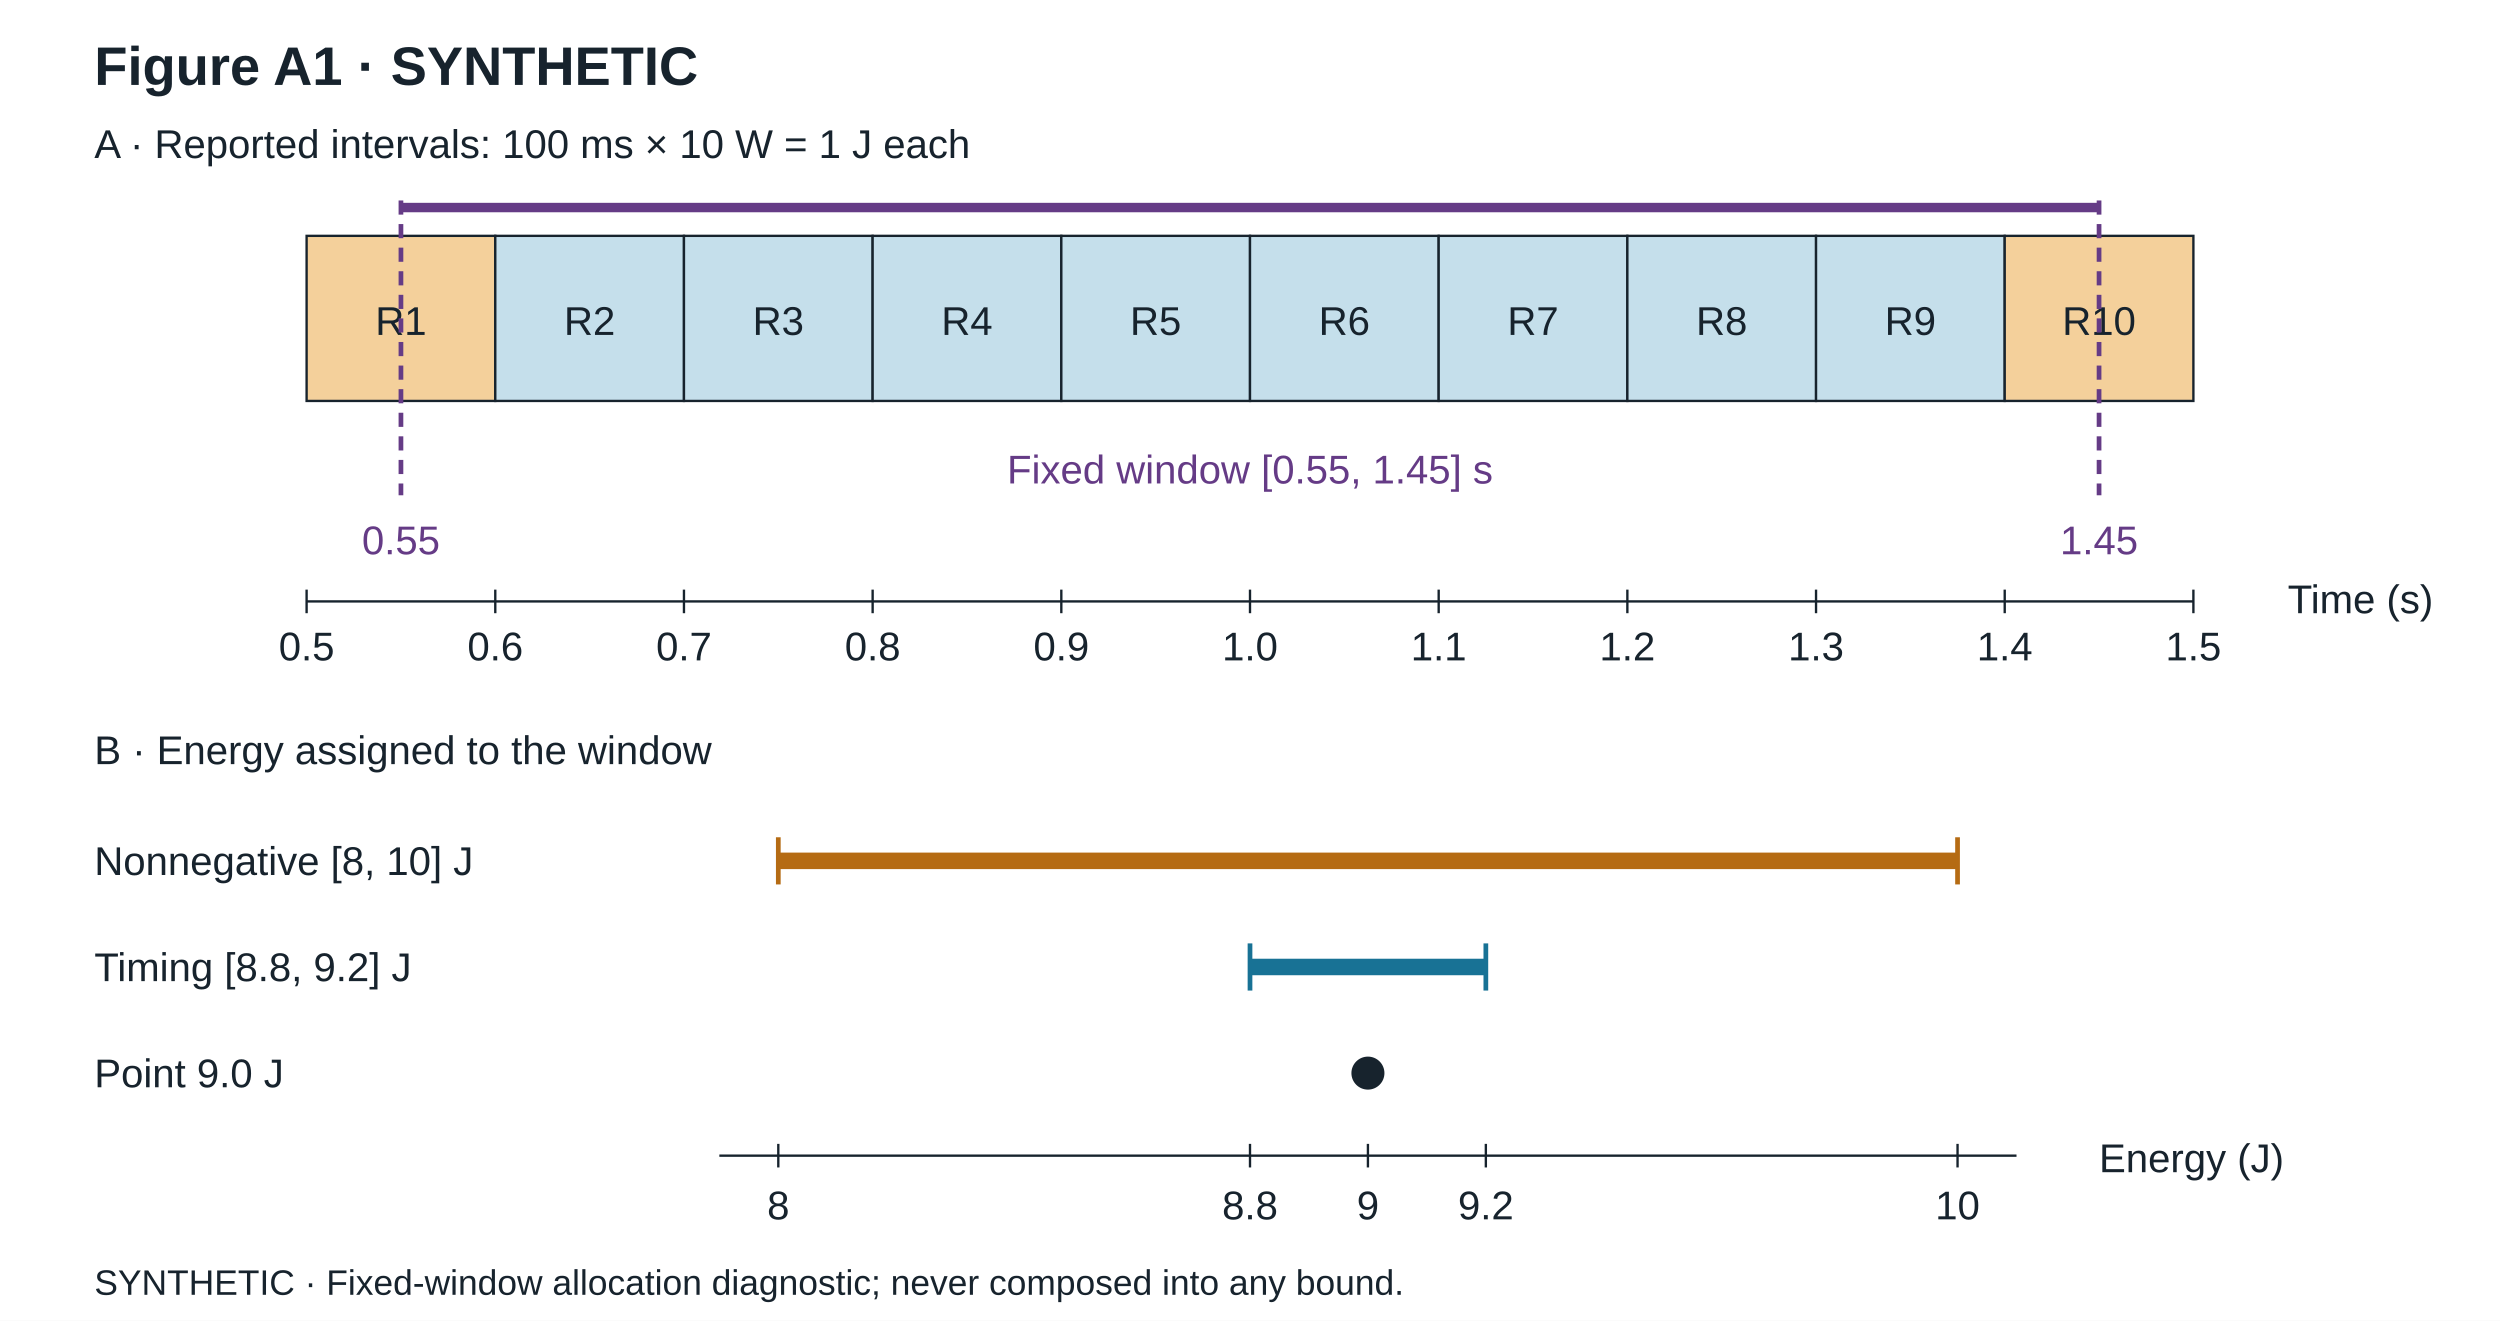
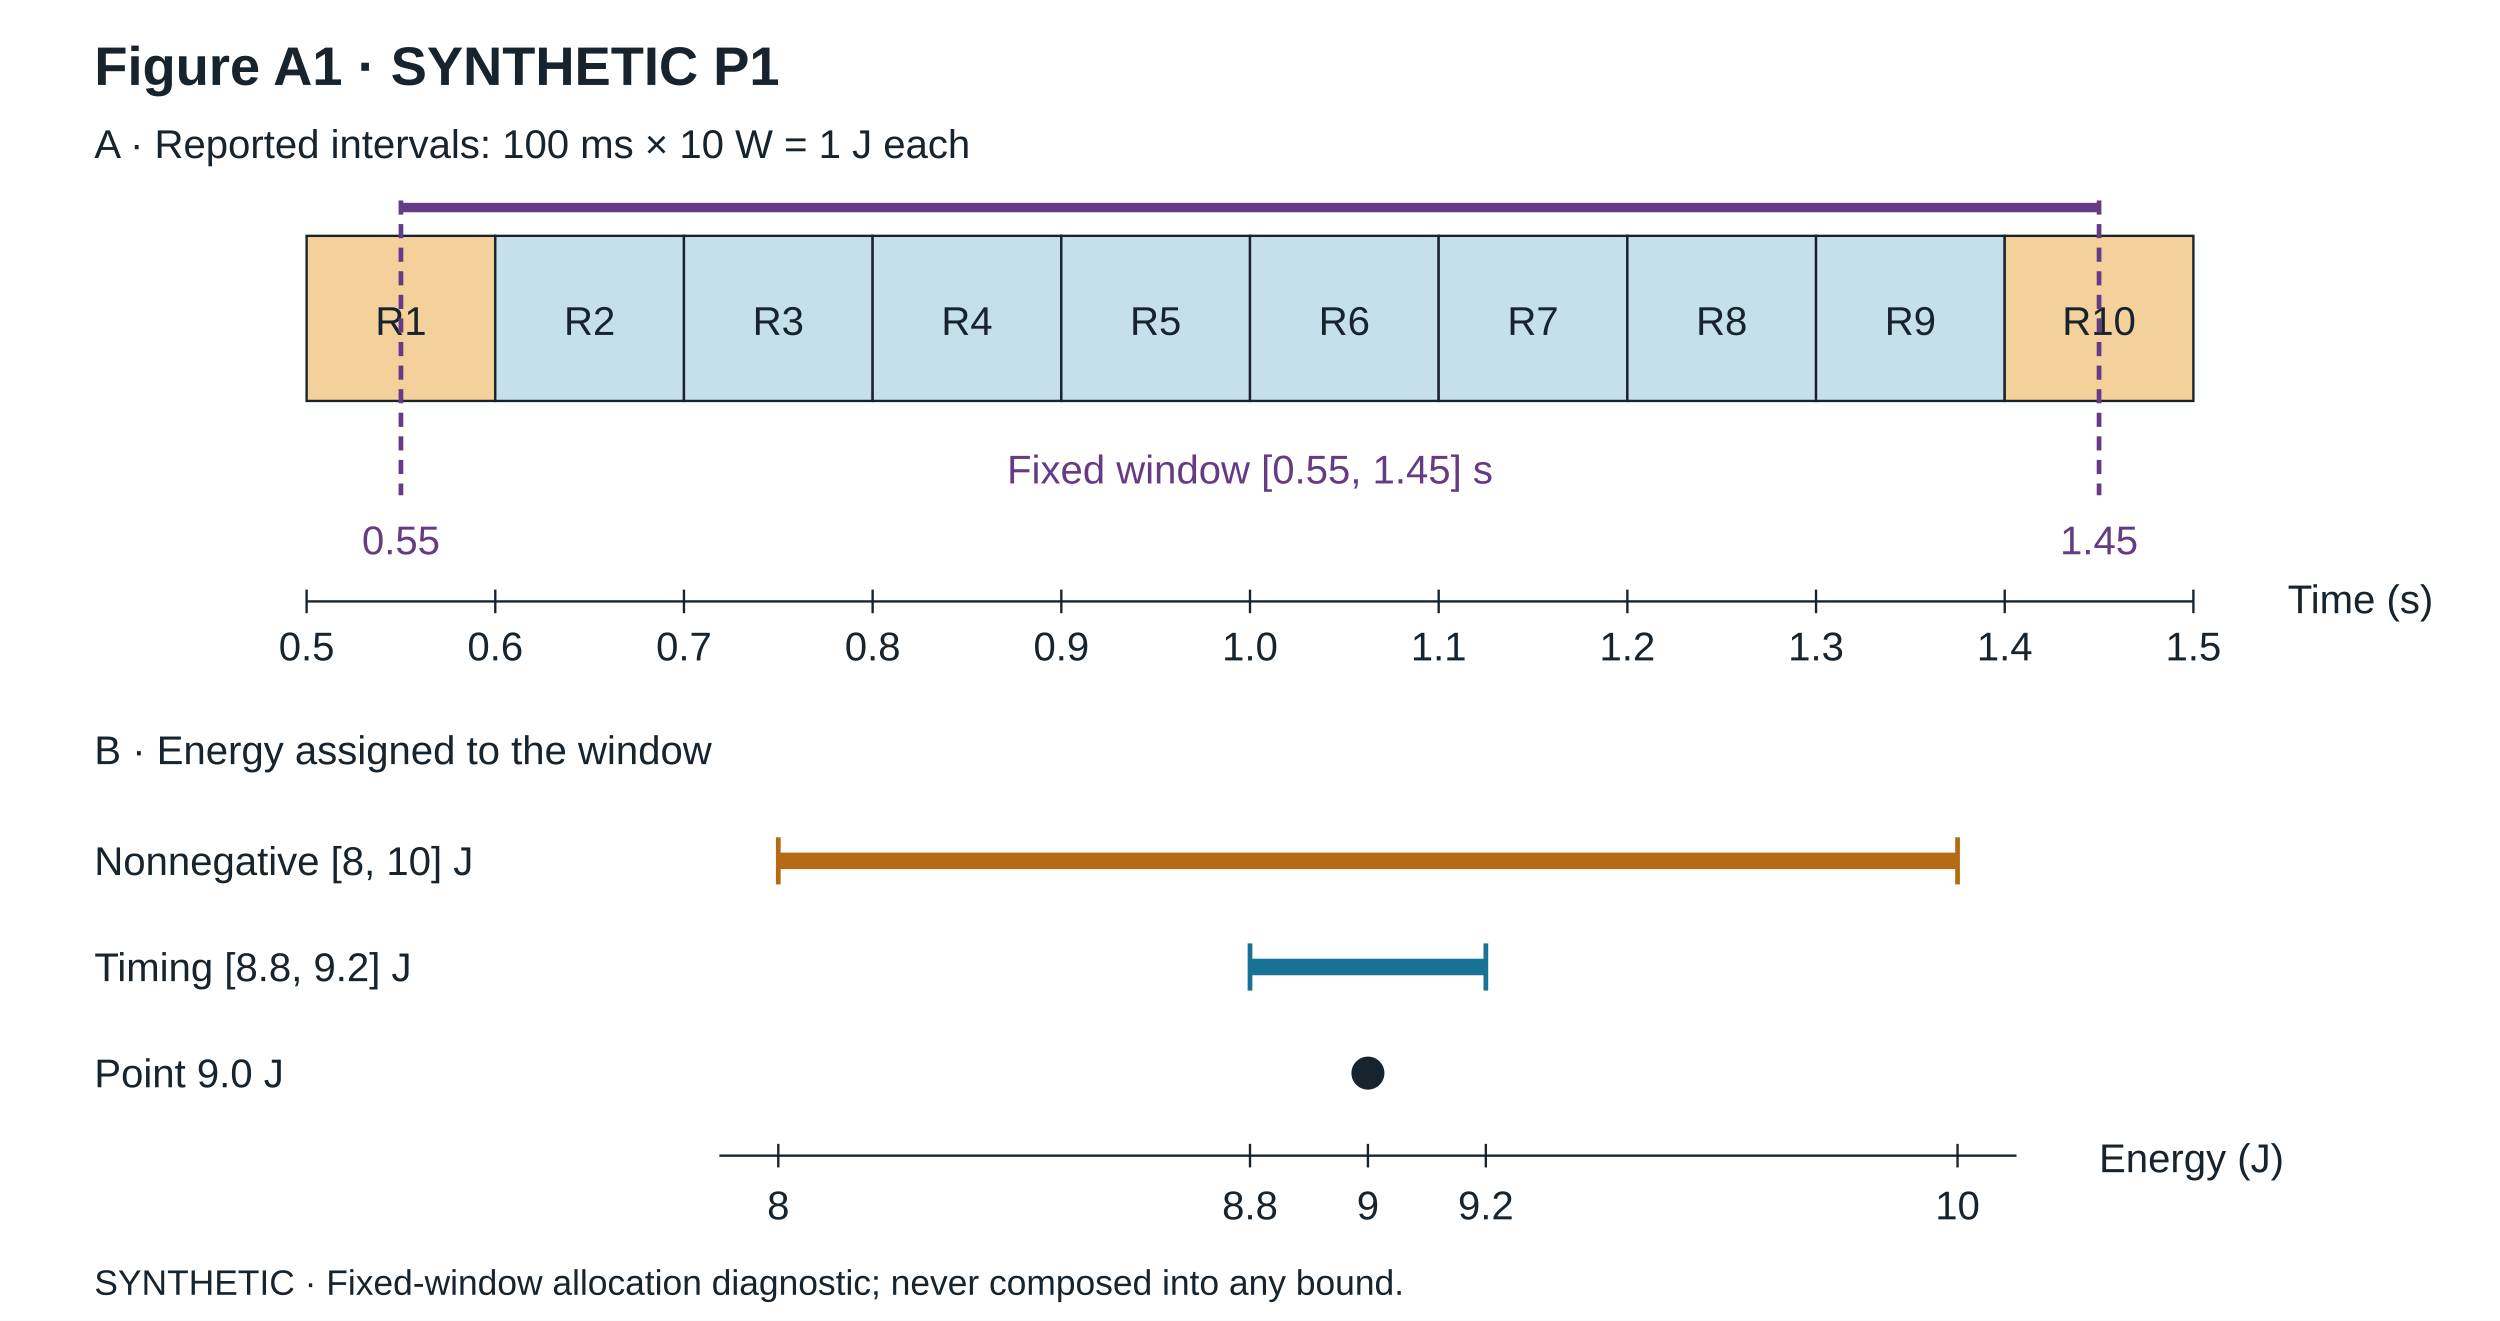
<svg xmlns="http://www.w3.org/2000/svg" width="1060" height="560" viewBox="0 0 1060 560" role="img" aria-labelledby="title desc">
  <rect width="1060" height="560" fill="white" />
  <g font-family="Arial, sans-serif" font-size="17" fill="#17232d">
-     <text x="40" y="36" font-size="23" font-weight="bold">Figure A1 · SYNTHETIC</text>
+     <text x="40" y="36" font-size="23" font-weight="bold">Figure A1 · SYNTHETIC P1</text>
    <text x="40" y="67">A · Reported intervals: 100 ms × 10 W = 1 J each</text>
    <rect x="130" y="100" width="80" height="70" fill="#f4d09b" stroke="#17232d" />
    <text x="170" y="142" text-anchor="middle">R1</text>
    <rect x="210" y="100" width="80" height="70" fill="#c5dfeb" stroke="#17232d" />
    <text x="250" y="142" text-anchor="middle">R2</text>
    <rect x="290" y="100" width="80" height="70" fill="#c5dfeb" stroke="#17232d" />
    <text x="330" y="142" text-anchor="middle">R3</text>
    <rect x="370" y="100" width="80" height="70" fill="#c5dfeb" stroke="#17232d" />
    <text x="410" y="142" text-anchor="middle">R4</text>
    <rect x="450" y="100" width="80" height="70" fill="#c5dfeb" stroke="#17232d" />
    <text x="490" y="142" text-anchor="middle">R5</text>
    <rect x="530" y="100" width="80" height="70" fill="#c5dfeb" stroke="#17232d" />
    <text x="570" y="142" text-anchor="middle">R6</text>
    <rect x="610" y="100" width="80" height="70" fill="#c5dfeb" stroke="#17232d" />
    <text x="650" y="142" text-anchor="middle">R7</text>
    <rect x="690" y="100" width="80" height="70" fill="#c5dfeb" stroke="#17232d" />
    <text x="730" y="142" text-anchor="middle">R8</text>
    <rect x="770" y="100" width="80" height="70" fill="#c5dfeb" stroke="#17232d" />
    <text x="810" y="142" text-anchor="middle">R9</text>
    <rect x="850" y="100" width="80" height="70" fill="#f4d09b" stroke="#17232d" />
    <text x="890" y="142" text-anchor="middle">R10</text>
    <line x1="170" y1="85" x2="170" y2="210" stroke="#653b86" stroke-width="2" stroke-dasharray="6 4" />
    <text x="170" y="235" text-anchor="middle" fill="#653b86">0.55</text>
    <line x1="890" y1="85" x2="890" y2="210" stroke="#653b86" stroke-width="2" stroke-dasharray="6 4" />
    <text x="890" y="235" text-anchor="middle" fill="#653b86">1.45</text>
    <line x1="170" y1="88" x2="890" y2="88" stroke="#653b86" stroke-width="4" />
    <text x="530" y="205" text-anchor="middle" fill="#653b86">Fixed window [0.55, 1.45] s</text>
    <line x1="130" y1="255" x2="930" y2="255" stroke="#17232d" />
    <line x1="130" y1="250" x2="130" y2="260" stroke="#17232d" />
    <text x="130" y="280" text-anchor="middle">0.5</text>
    <line x1="210" y1="250" x2="210" y2="260" stroke="#17232d" />
    <text x="210" y="280" text-anchor="middle">0.6</text>
    <line x1="290" y1="250" x2="290" y2="260" stroke="#17232d" />
    <text x="290" y="280" text-anchor="middle">0.7</text>
    <line x1="370" y1="250" x2="370" y2="260" stroke="#17232d" />
    <text x="370" y="280" text-anchor="middle">0.8</text>
    <line x1="450" y1="250" x2="450" y2="260" stroke="#17232d" />
    <text x="450" y="280" text-anchor="middle">0.9</text>
    <line x1="530" y1="250" x2="530" y2="260" stroke="#17232d" />
    <text x="530" y="280" text-anchor="middle">1.0</text>
    <line x1="610" y1="250" x2="610" y2="260" stroke="#17232d" />
    <text x="610" y="280" text-anchor="middle">1.1</text>
    <line x1="690" y1="250" x2="690" y2="260" stroke="#17232d" />
    <text x="690" y="280" text-anchor="middle">1.2</text>
    <line x1="770" y1="250" x2="770" y2="260" stroke="#17232d" />
    <text x="770" y="280" text-anchor="middle">1.3</text>
    <line x1="850" y1="250" x2="850" y2="260" stroke="#17232d" />
    <text x="850" y="280" text-anchor="middle">1.4</text>
    <line x1="930" y1="250" x2="930" y2="260" stroke="#17232d" />
    <text x="930" y="280" text-anchor="middle">1.5</text>
    <text x="970" y="260">Time (s)</text>
    <text x="40" y="324">B · Energy assigned to the window</text>
    <text x="40" y="371">Nonnegative [8, 10] J</text>
    <line x1="330" y1="365" x2="830" y2="365" stroke="#b56b13" stroke-width="7" />
    <line x1="330" y1="355" x2="330" y2="375" stroke="#b56b13" stroke-width="2" />
    <line x1="830" y1="355" x2="830" y2="375" stroke="#b56b13" stroke-width="2" />
    <text x="40" y="416">Timing [8.8, 9.2] J</text>
    <line x1="530" y1="410" x2="630" y2="410" stroke="#187295" stroke-width="7" />
    <line x1="530" y1="400" x2="530" y2="420" stroke="#187295" stroke-width="2" />
    <line x1="630" y1="400" x2="630" y2="420" stroke="#187295" stroke-width="2" />
    <text x="40" y="461">Point 9.0 J</text>
    <circle cx="580" cy="455" r="7" fill="#17232d" />
    <line x1="305" y1="490" x2="855" y2="490" stroke="#17232d" />
    <line x1="330" y1="485" x2="330" y2="495" stroke="#17232d" />
    <text x="330" y="517" text-anchor="middle">8</text>
    <line x1="530" y1="485" x2="530" y2="495" stroke="#17232d" />
    <text x="530" y="517" text-anchor="middle">8.8</text>
    <line x1="580" y1="485" x2="580" y2="495" stroke="#17232d" />
    <text x="580" y="517" text-anchor="middle">9</text>
    <line x1="630" y1="485" x2="630" y2="495" stroke="#17232d" />
    <text x="630" y="517" text-anchor="middle">9.2</text>
    <line x1="830" y1="485" x2="830" y2="495" stroke="#17232d" />
    <text x="830" y="517" text-anchor="middle">10</text>
    <text x="890" y="497">Energy (J)</text>
    <text x="40" y="549" font-size="15">SYNTHETIC · Fixed-window allocation diagnostic; never composed into any bound.</text>
  </g>
</svg>
